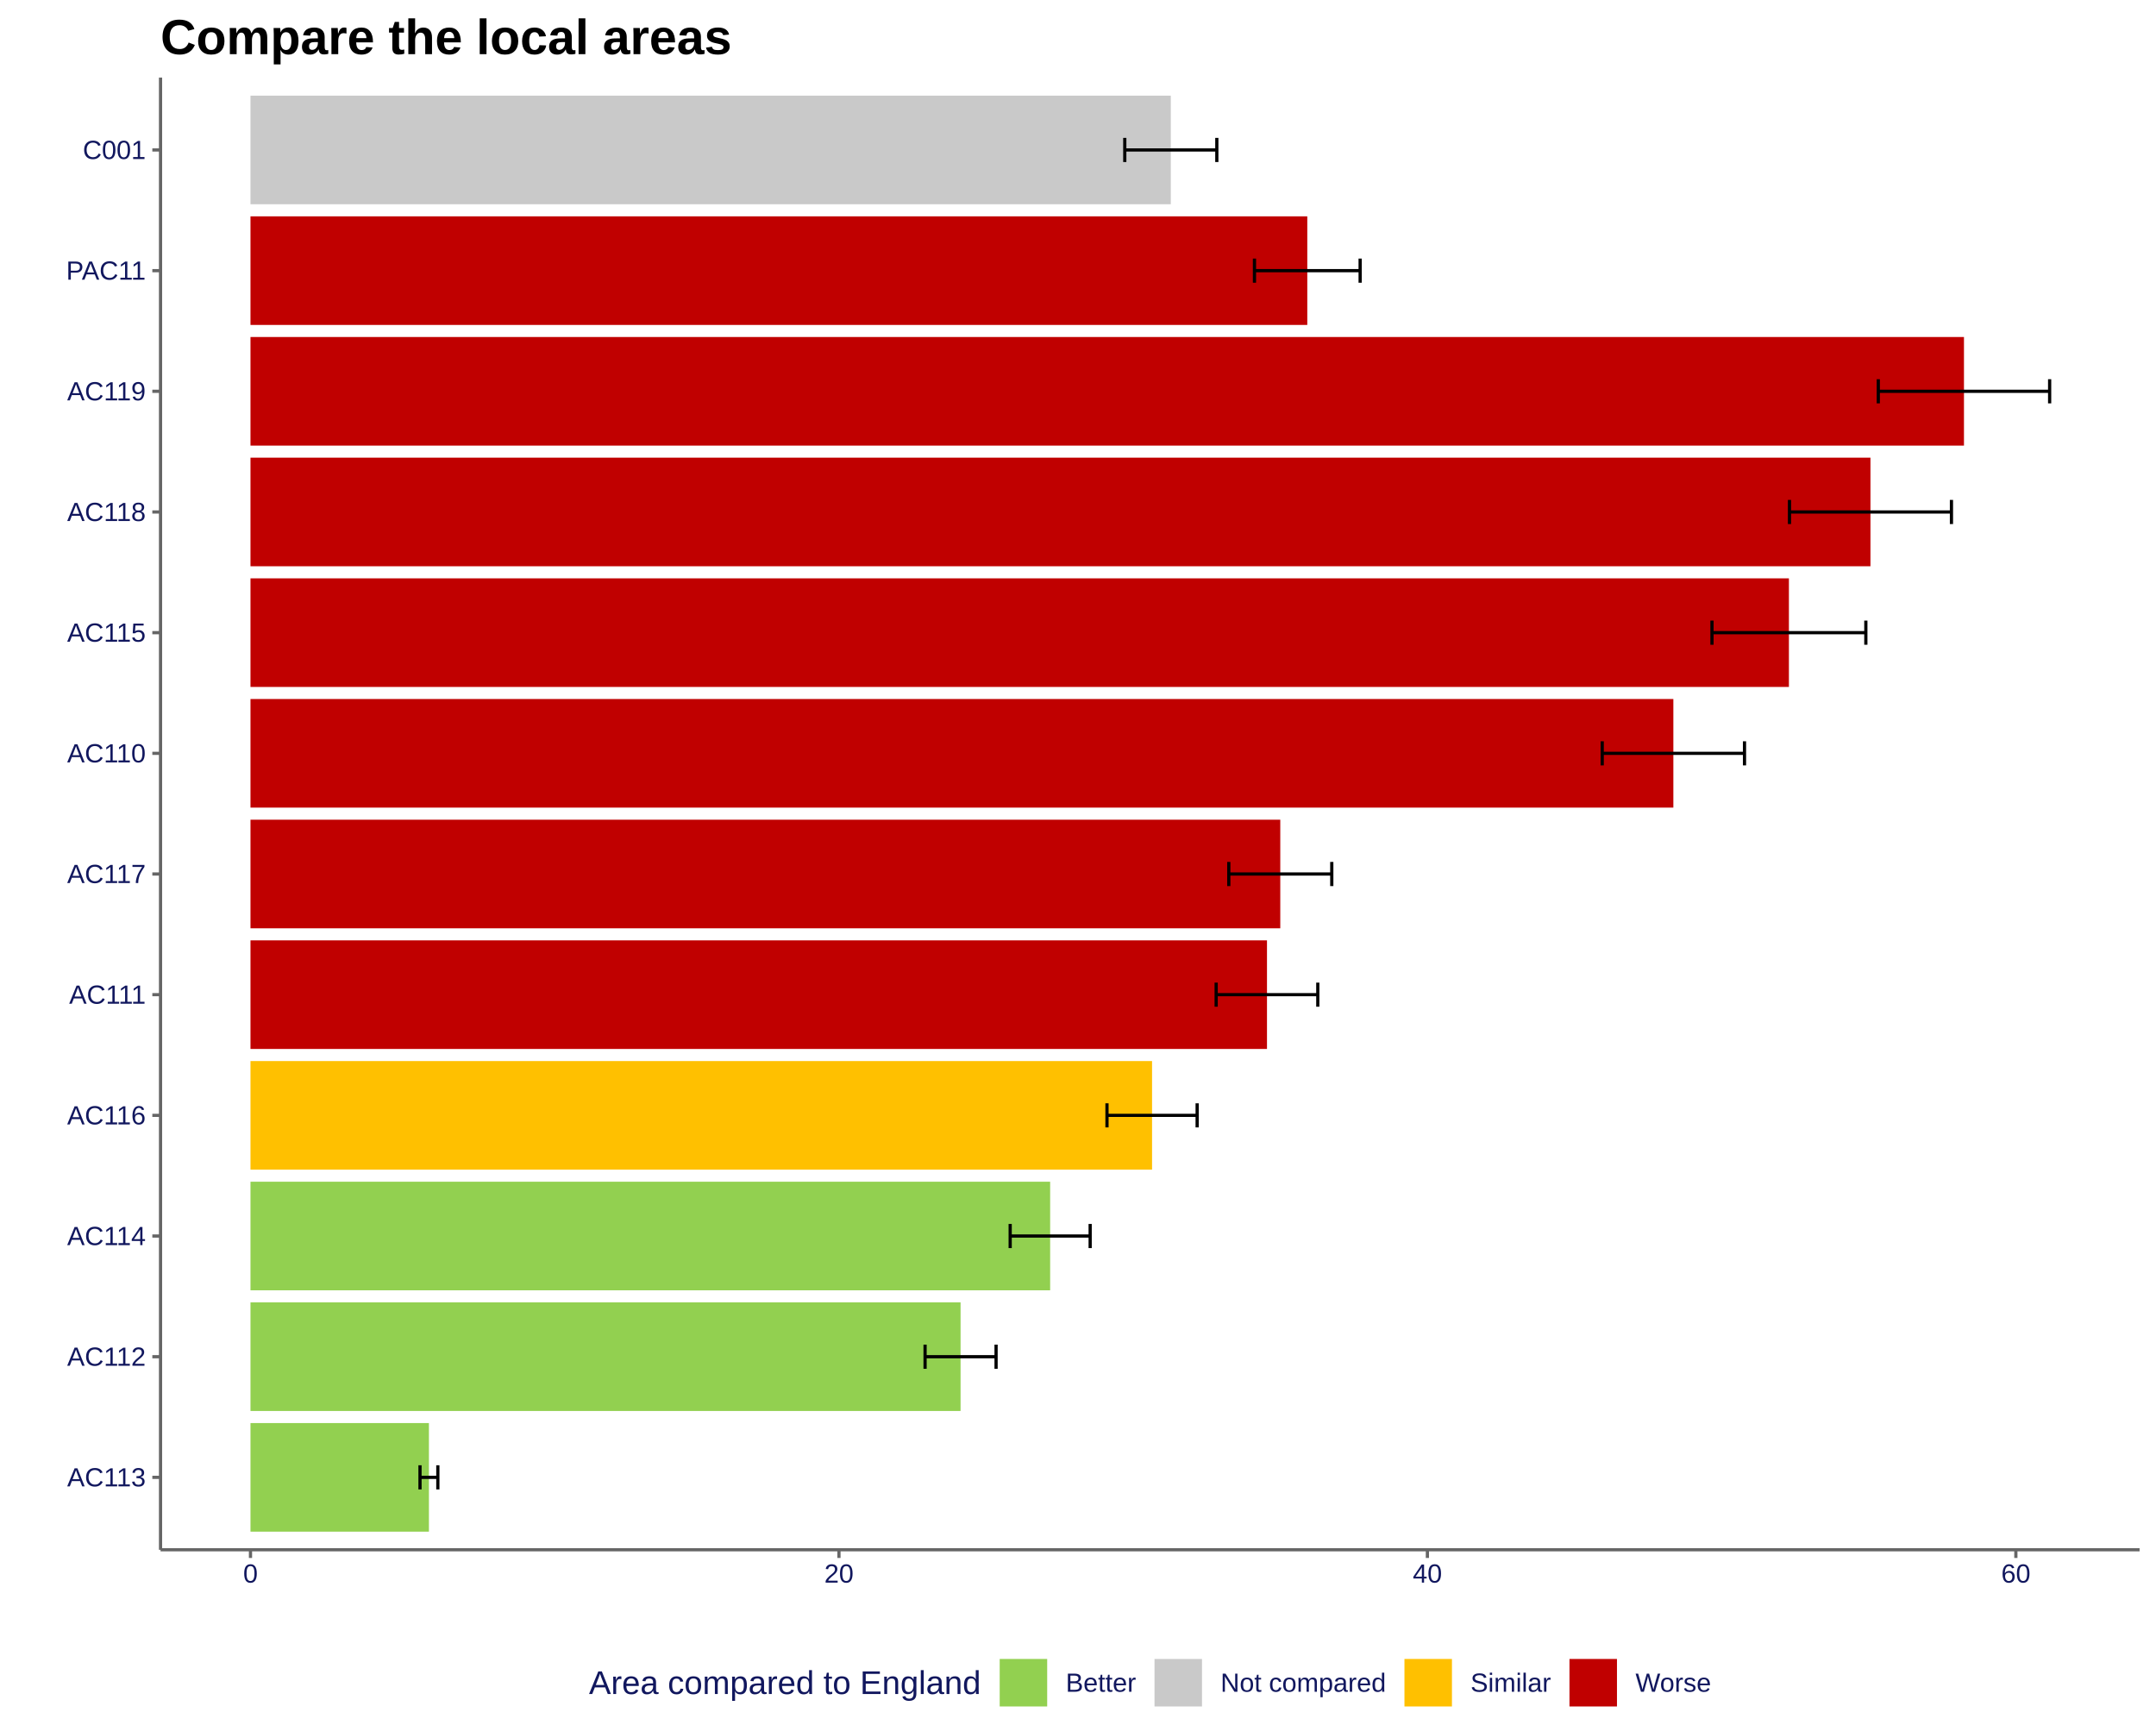
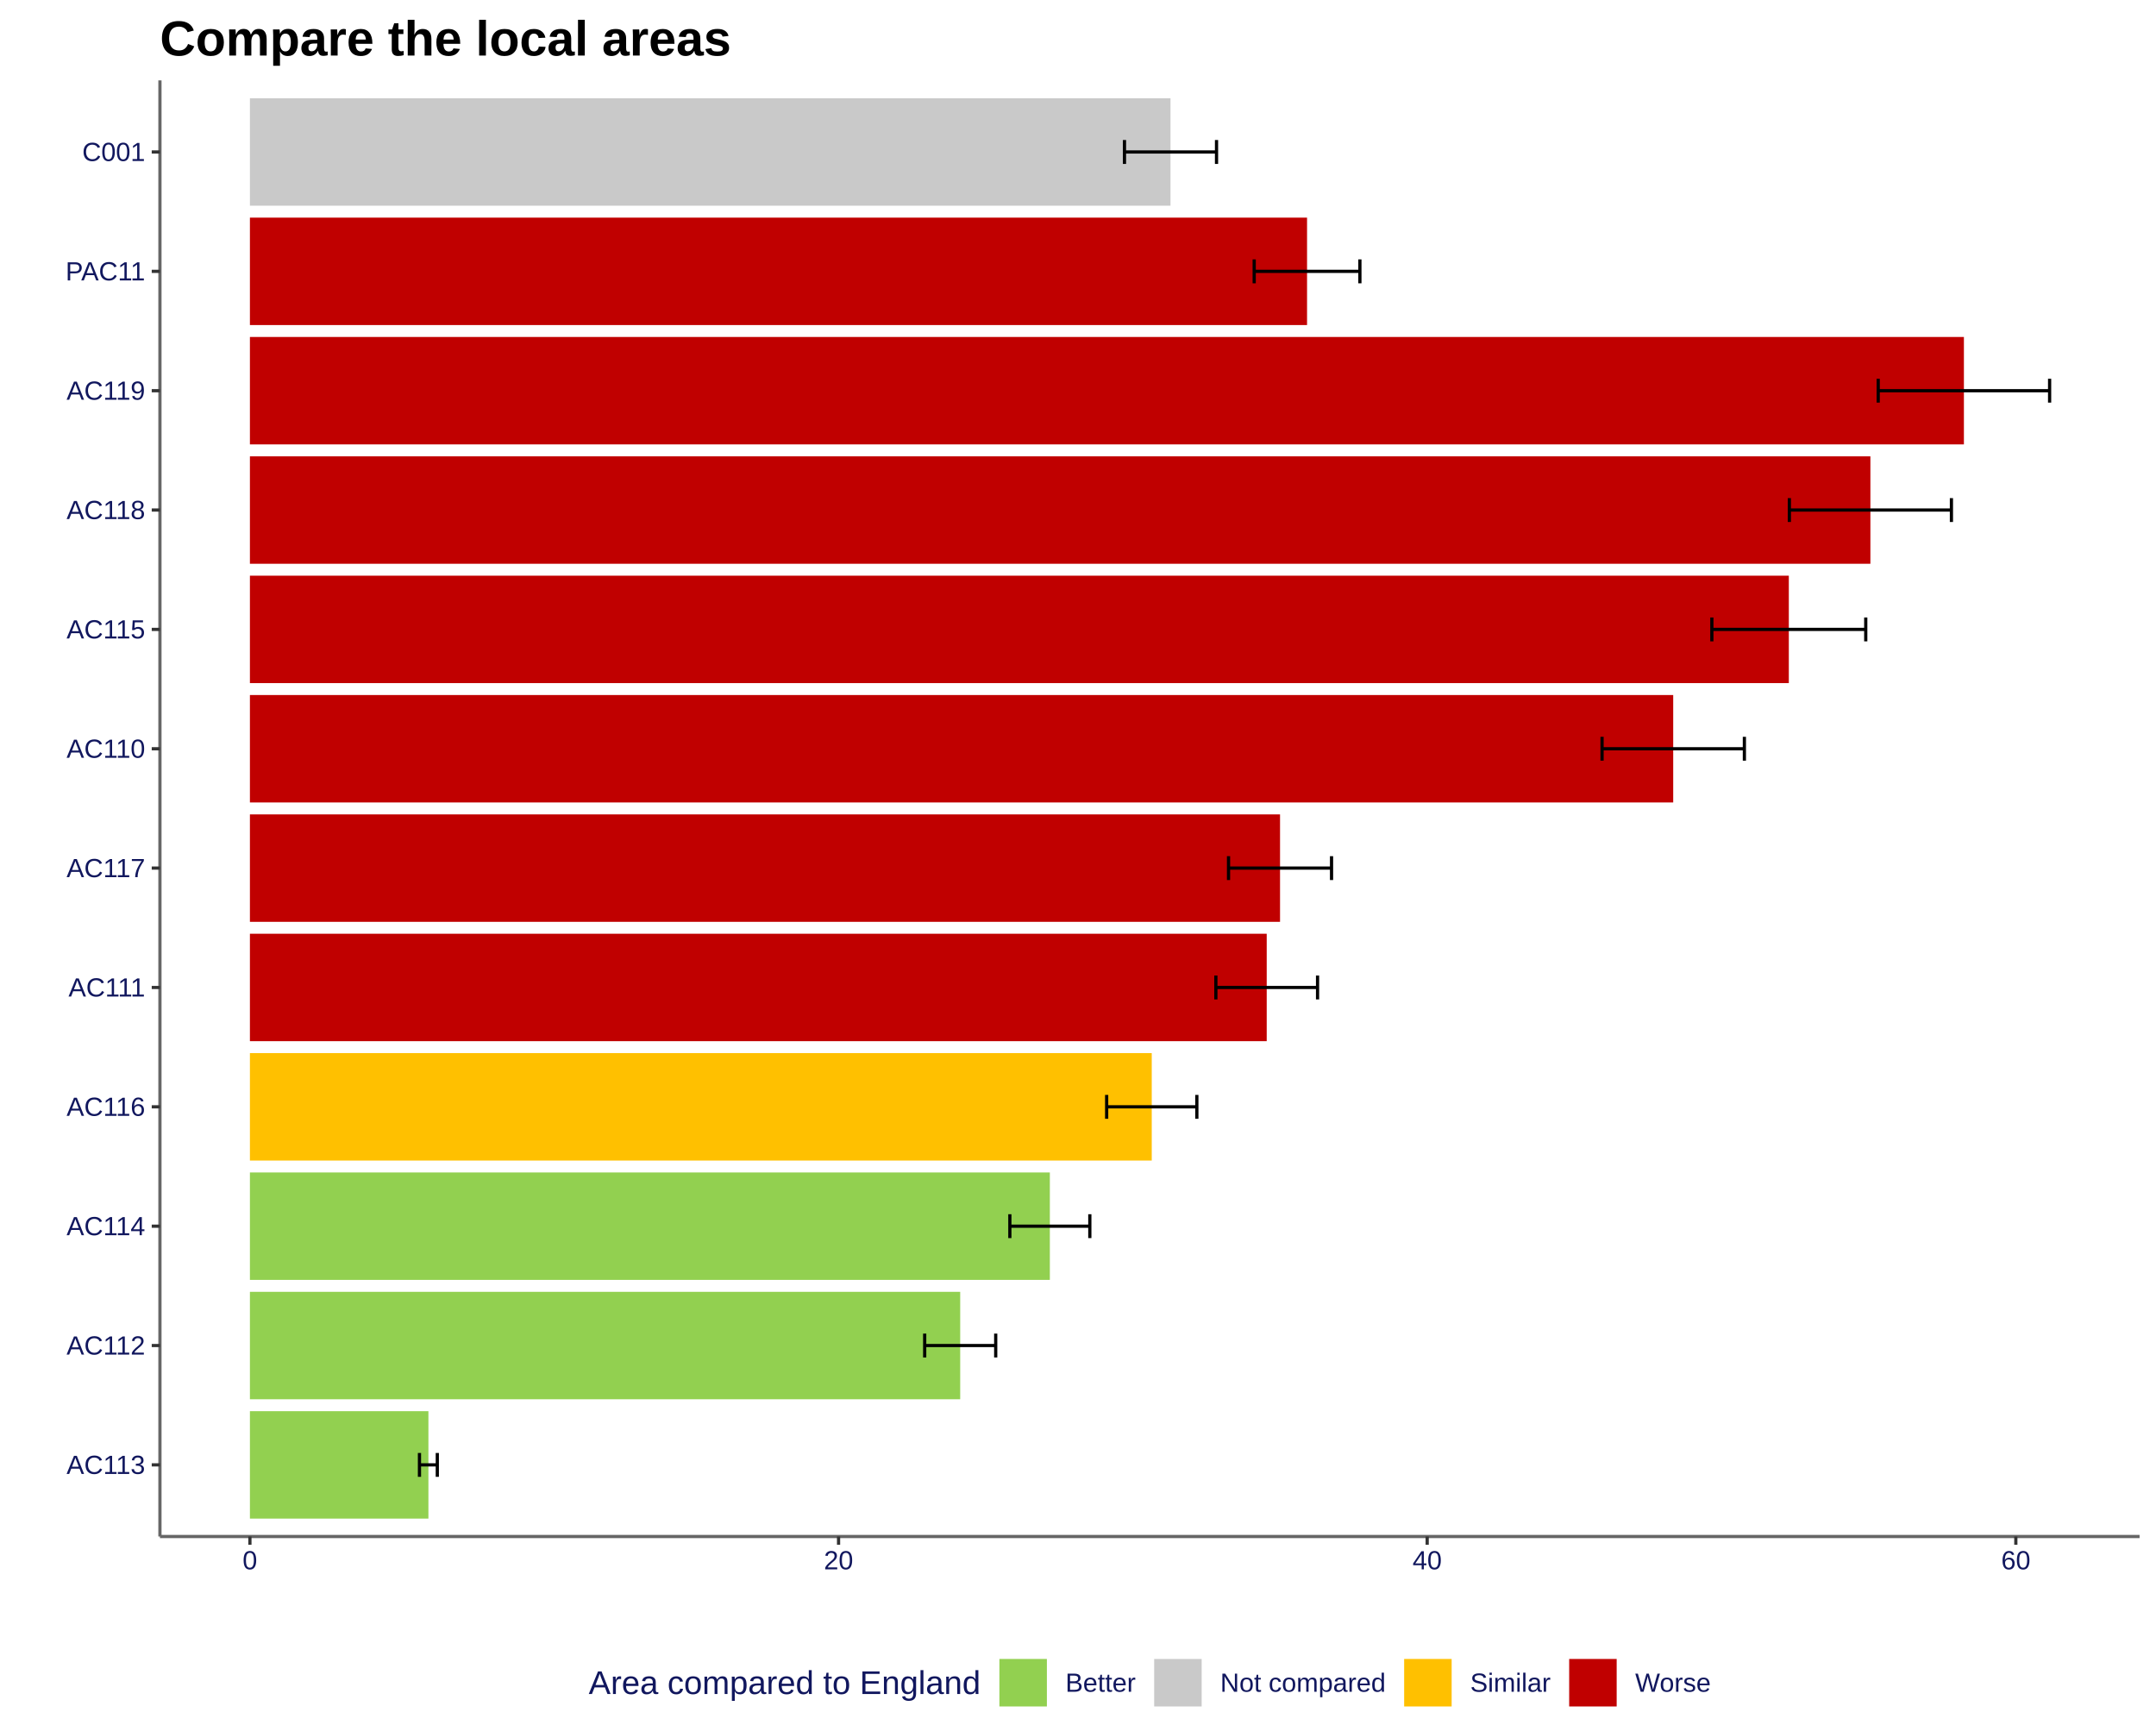
<svg xmlns="http://www.w3.org/2000/svg" viewBox="0 0 720.00 576.00">
  <defs>
    <style type="text/css">
    line, polyline, polygon, path, rect, circle {
      fill: none;
      stroke: #000000;
      stroke-linecap: round;
      stroke-linejoin: round;
      stroke-miterlimit: 10.00;
    }
  </style>
  </defs>
  <rect width="100%" height="100%" style="stroke: none; fill: #FFFFFF;" />
  <defs>
-     <clipPath id="cpNTMuNjF8NzE0LjUyfDUxNy40OXwyNS45MA==">
-       <rect x="53.61" y="25.90" width="660.91" height="491.59" />
+     <clipPath id="cpNTMuNDF8NzE0LjUyfDUxMy4wNnwyNi44NA==">
+       <rect x="53.41" y="26.84" width="661.11" height="486.22" />
    </clipPath>
  </defs>
-   <rect x="83.65" y="475.18" width="59.59" height="36.26" style="stroke-width: 1.07; stroke: none; stroke-linecap: butt; fill: #92D050;" clip-path="url(#cpNTMuNjF8NzE0LjUyfDUxNy40OXwyNS45MA==)" />
-   <rect x="83.65" y="434.88" width="237.13" height="36.26" style="stroke-width: 1.07; stroke: none; stroke-linecap: butt; fill: #92D050;" clip-path="url(#cpNTMuNjF8NzE0LjUyfDUxNy40OXwyNS45MA==)" />
-   <rect x="83.65" y="394.59" width="267.05" height="36.26" style="stroke-width: 1.07; stroke: none; stroke-linecap: butt; fill: #92D050;" clip-path="url(#cpNTMuNjF8NzE0LjUyfDUxNy40OXwyNS45MA==)" />
-   <rect x="83.65" y="354.30" width="301.08" height="36.26" style="stroke-width: 1.07; stroke: none; stroke-linecap: butt; fill: #FFC000;" clip-path="url(#cpNTMuNjF8NzE0LjUyfDUxNy40OXwyNS45MA==)" />
-   <rect x="83.65" y="314.00" width="339.46" height="36.26" style="stroke-width: 1.07; stroke: none; stroke-linecap: butt; fill: #C00000;" clip-path="url(#cpNTMuNjF8NzE0LjUyfDUxNy40OXwyNS45MA==)" />
-   <rect x="83.65" y="273.71" width="343.90" height="36.26" style="stroke-width: 1.07; stroke: none; stroke-linecap: butt; fill: #C00000;" clip-path="url(#cpNTMuNjF8NzE0LjUyfDUxNy40OXwyNS45MA==)" />
-   <rect x="83.65" y="233.41" width="475.17" height="36.26" style="stroke-width: 1.07; stroke: none; stroke-linecap: butt; fill: #C00000;" clip-path="url(#cpNTMuNjF8NzE0LjUyfDUxNy40OXwyNS45MA==)" />
-   <rect x="83.65" y="193.12" width="513.76" height="36.26" style="stroke-width: 1.07; stroke: none; stroke-linecap: butt; fill: #C00000;" clip-path="url(#cpNTMuNjF8NzE0LjUyfDUxNy40OXwyNS45MA==)" />
-   <rect x="83.65" y="152.82" width="540.99" height="36.26" style="stroke-width: 1.07; stroke: none; stroke-linecap: butt; fill: #C00000;" clip-path="url(#cpNTMuNjF8NzE0LjUyfDUxNy40OXwyNS45MA==)" />
-   <rect x="83.65" y="112.53" width="572.22" height="36.26" style="stroke-width: 1.07; stroke: none; stroke-linecap: butt; fill: #C00000;" clip-path="url(#cpNTMuNjF8NzE0LjUyfDUxNy40OXwyNS45MA==)" />
-   <rect x="83.65" y="72.24" width="352.92" height="36.26" style="stroke-width: 1.07; stroke: none; stroke-linecap: butt; fill: #C00000;" clip-path="url(#cpNTMuNjF8NzE0LjUyfDUxNy40OXwyNS45MA==)" />
-   <rect x="83.65" y="31.94" width="307.34" height="36.26" style="stroke-width: 1.07; stroke: none; stroke-linecap: butt; fill: #C9C9C9;" clip-path="url(#cpNTMuNjF8NzE0LjUyfDUxNy40OXwyNS45MA==)" />
-   <polyline points="582.58,255.57 582.58,247.52 " style="stroke-width: 1.07; stroke-linecap: butt;" clip-path="url(#cpNTMuNjF8NzE0LjUyfDUxNy40OXwyNS45MA==)" />
-   <polyline points="582.58,251.55 535.06,251.55 " style="stroke-width: 1.07; stroke-linecap: butt;" clip-path="url(#cpNTMuNjF8NzE0LjUyfDUxNy40OXwyNS45MA==)" />
-   <polyline points="535.06,255.57 535.06,247.52 " style="stroke-width: 1.07; stroke-linecap: butt;" clip-path="url(#cpNTMuNjF8NzE0LjUyfDUxNy40OXwyNS45MA==)" />
-   <polyline points="440.08,336.16 440.08,328.10 " style="stroke-width: 1.07; stroke-linecap: butt;" clip-path="url(#cpNTMuNjF8NzE0LjUyfDUxNy40OXwyNS45MA==)" />
-   <polyline points="440.08,332.13 406.14,332.13 " style="stroke-width: 1.07; stroke-linecap: butt;" clip-path="url(#cpNTMuNjF8NzE0LjUyfDUxNy40OXwyNS45MA==)" />
-   <polyline points="406.14,336.16 406.14,328.10 " style="stroke-width: 1.07; stroke-linecap: butt;" clip-path="url(#cpNTMuNjF8NzE0LjUyfDUxNy40OXwyNS45MA==)" />
-   <polyline points="332.64,457.05 332.64,448.99 " style="stroke-width: 1.07; stroke-linecap: butt;" clip-path="url(#cpNTMuNjF8NzE0LjUyfDUxNy40OXwyNS45MA==)" />
-   <polyline points="332.64,453.02 308.93,453.02 " style="stroke-width: 1.07; stroke-linecap: butt;" clip-path="url(#cpNTMuNjF8NzE0LjUyfDUxNy40OXwyNS45MA==)" />
-   <polyline points="308.93,457.05 308.93,448.99 " style="stroke-width: 1.07; stroke-linecap: butt;" clip-path="url(#cpNTMuNjF8NzE0LjUyfDUxNy40OXwyNS45MA==)" />
-   <polyline points="146.22,497.34 146.22,489.28 " style="stroke-width: 1.07; stroke-linecap: butt;" clip-path="url(#cpNTMuNjF8NzE0LjUyfDUxNy40OXwyNS45MA==)" />
-   <polyline points="146.22,493.31 140.26,493.31 " style="stroke-width: 1.07; stroke-linecap: butt;" clip-path="url(#cpNTMuNjF8NzE0LjUyfDUxNy40OXwyNS45MA==)" />
-   <polyline points="140.26,497.34 140.26,489.28 " style="stroke-width: 1.07; stroke-linecap: butt;" clip-path="url(#cpNTMuNjF8NzE0LjUyfDUxNy40OXwyNS45MA==)" />
-   <polyline points="364.06,416.75 364.06,408.69 " style="stroke-width: 1.07; stroke-linecap: butt;" clip-path="url(#cpNTMuNjF8NzE0LjUyfDUxNy40OXwyNS45MA==)" />
-   <polyline points="364.06,412.72 337.35,412.72 " style="stroke-width: 1.07; stroke-linecap: butt;" clip-path="url(#cpNTMuNjF8NzE0LjUyfDUxNy40OXwyNS45MA==)" />
-   <polyline points="337.35,416.75 337.35,408.69 " style="stroke-width: 1.07; stroke-linecap: butt;" clip-path="url(#cpNTMuNjF8NzE0LjUyfDUxNy40OXwyNS45MA==)" />
-   <polyline points="623.10,215.28 623.10,207.22 " style="stroke-width: 1.07; stroke-linecap: butt;" clip-path="url(#cpNTMuNjF8NzE0LjUyfDUxNy40OXwyNS45MA==)" />
-   <polyline points="623.10,211.25 571.72,211.25 " style="stroke-width: 1.07; stroke-linecap: butt;" clip-path="url(#cpNTMuNjF8NzE0LjUyfDUxNy40OXwyNS45MA==)" />
-   <polyline points="571.72,215.28 571.72,207.22 " style="stroke-width: 1.07; stroke-linecap: butt;" clip-path="url(#cpNTMuNjF8NzE0LjUyfDUxNy40OXwyNS45MA==)" />
-   <polyline points="399.79,376.46 399.79,368.40 " style="stroke-width: 1.07; stroke-linecap: butt;" clip-path="url(#cpNTMuNjF8NzE0LjUyfDUxNy40OXwyNS45MA==)" />
-   <polyline points="399.79,372.43 369.68,372.43 " style="stroke-width: 1.07; stroke-linecap: butt;" clip-path="url(#cpNTMuNjF8NzE0LjUyfDUxNy40OXwyNS45MA==)" />
-   <polyline points="369.68,376.46 369.68,368.40 " style="stroke-width: 1.07; stroke-linecap: butt;" clip-path="url(#cpNTMuNjF8NzE0LjUyfDUxNy40OXwyNS45MA==)" />
-   <polyline points="444.75,295.87 444.75,287.81 " style="stroke-width: 1.07; stroke-linecap: butt;" clip-path="url(#cpNTMuNjF8NzE0LjUyfDUxNy40OXwyNS45MA==)" />
-   <polyline points="444.75,291.84 410.36,291.84 " style="stroke-width: 1.07; stroke-linecap: butt;" clip-path="url(#cpNTMuNjF8NzE0LjUyfDUxNy40OXwyNS45MA==)" />
-   <polyline points="410.36,295.87 410.36,287.81 " style="stroke-width: 1.07; stroke-linecap: butt;" clip-path="url(#cpNTMuNjF8NzE0LjUyfDUxNy40OXwyNS45MA==)" />
-   <polyline points="651.69,174.99 651.69,166.93 " style="stroke-width: 1.07; stroke-linecap: butt;" clip-path="url(#cpNTMuNjF8NzE0LjUyfDUxNy40OXwyNS45MA==)" />
-   <polyline points="651.69,170.96 597.60,170.96 " style="stroke-width: 1.07; stroke-linecap: butt;" clip-path="url(#cpNTMuNjF8NzE0LjUyfDUxNy40OXwyNS45MA==)" />
-   <polyline points="597.60,174.99 597.60,166.93 " style="stroke-width: 1.07; stroke-linecap: butt;" clip-path="url(#cpNTMuNjF8NzE0LjUyfDUxNy40OXwyNS45MA==)" />
-   <polyline points="684.48,134.69 684.48,126.63 " style="stroke-width: 1.07; stroke-linecap: butt;" clip-path="url(#cpNTMuNjF8NzE0LjUyfDUxNy40OXwyNS45MA==)" />
-   <polyline points="684.48,130.66 627.26,130.66 " style="stroke-width: 1.07; stroke-linecap: butt;" clip-path="url(#cpNTMuNjF8NzE0LjUyfDUxNy40OXwyNS45MA==)" />
-   <polyline points="627.26,134.69 627.26,126.63 " style="stroke-width: 1.07; stroke-linecap: butt;" clip-path="url(#cpNTMuNjF8NzE0LjUyfDUxNy40OXwyNS45MA==)" />
-   <polyline points="454.22,94.40 454.22,86.34 " style="stroke-width: 1.07; stroke-linecap: butt;" clip-path="url(#cpNTMuNjF8NzE0LjUyfDUxNy40OXwyNS45MA==)" />
-   <polyline points="454.22,90.37 418.93,90.37 " style="stroke-width: 1.07; stroke-linecap: butt;" clip-path="url(#cpNTMuNjF8NzE0LjUyfDUxNy40OXwyNS45MA==)" />
-   <polyline points="418.93,94.40 418.93,86.34 " style="stroke-width: 1.07; stroke-linecap: butt;" clip-path="url(#cpNTMuNjF8NzE0LjUyfDUxNy40OXwyNS45MA==)" />
-   <polyline points="406.36,54.10 406.36,46.05 " style="stroke-width: 1.07; stroke-linecap: butt;" clip-path="url(#cpNTMuNjF8NzE0LjUyfDUxNy40OXwyNS45MA==)" />
-   <polyline points="406.36,50.07 375.62,50.07 " style="stroke-width: 1.07; stroke-linecap: butt;" clip-path="url(#cpNTMuNjF8NzE0LjUyfDUxNy40OXwyNS45MA==)" />
-   <polyline points="375.62,54.10 375.62,46.05 " style="stroke-width: 1.07; stroke-linecap: butt;" clip-path="url(#cpNTMuNjF8NzE0LjUyfDUxNy40OXwyNS45MA==)" />
+   <rect x="83.46" y="471.21" width="59.61" height="35.87" style="stroke-width: 1.07; stroke: none; stroke-linecap: square; stroke-linejoin: miter; fill: #92D050;" clip-path="url(#cpNTMuNDF8NzE0LjUyfDUxMy4wNnwyNi44NA==)" />
+   <rect x="83.46" y="431.36" width="237.20" height="35.87" style="stroke-width: 1.07; stroke: none; stroke-linecap: square; stroke-linejoin: miter; fill: #92D050;" clip-path="url(#cpNTMuNDF8NzE0LjUyfDUxMy4wNnwyNi44NA==)" />
+   <rect x="83.46" y="391.50" width="267.14" height="35.87" style="stroke-width: 1.07; stroke: none; stroke-linecap: square; stroke-linejoin: miter; fill: #92D050;" clip-path="url(#cpNTMuNDF8NzE0LjUyfDUxMy4wNnwyNi44NA==)" />
+   <rect x="83.46" y="351.65" width="301.17" height="35.87" style="stroke-width: 1.07; stroke: none; stroke-linecap: square; stroke-linejoin: miter; fill: #FFC000;" clip-path="url(#cpNTMuNDF8NzE0LjUyfDUxMy4wNnwyNi44NA==)" />
+   <rect x="83.46" y="311.79" width="339.56" height="35.87" style="stroke-width: 1.07; stroke: none; stroke-linecap: square; stroke-linejoin: miter; fill: #C00000;" clip-path="url(#cpNTMuNDF8NzE0LjUyfDUxMy4wNnwyNi44NA==)" />
+   <rect x="83.46" y="271.94" width="344.01" height="35.87" style="stroke-width: 1.07; stroke: none; stroke-linecap: square; stroke-linejoin: miter; fill: #C00000;" clip-path="url(#cpNTMuNDF8NzE0LjUyfDUxMy4wNnwyNi44NA==)" />
+   <rect x="83.46" y="232.08" width="475.31" height="35.87" style="stroke-width: 1.07; stroke: none; stroke-linecap: square; stroke-linejoin: miter; fill: #C00000;" clip-path="url(#cpNTMuNDF8NzE0LjUyfDUxMy4wNnwyNi44NA==)" />
+   <rect x="83.46" y="192.23" width="513.92" height="35.87" style="stroke-width: 1.07; stroke: none; stroke-linecap: square; stroke-linejoin: miter; fill: #C00000;" clip-path="url(#cpNTMuNDF8NzE0LjUyfDUxMy4wNnwyNi44NA==)" />
+   <rect x="83.46" y="152.38" width="541.16" height="35.87" style="stroke-width: 1.07; stroke: none; stroke-linecap: square; stroke-linejoin: miter; fill: #C00000;" clip-path="url(#cpNTMuNDF8NzE0LjUyfDUxMy4wNnwyNi44NA==)" />
+   <rect x="83.46" y="112.52" width="572.39" height="35.87" style="stroke-width: 1.07; stroke: none; stroke-linecap: square; stroke-linejoin: miter; fill: #C00000;" clip-path="url(#cpNTMuNDF8NzE0LjUyfDUxMy4wNnwyNi44NA==)" />
+   <rect x="83.46" y="72.67" width="353.03" height="35.87" style="stroke-width: 1.07; stroke: none; stroke-linecap: square; stroke-linejoin: miter; fill: #C00000;" clip-path="url(#cpNTMuNDF8NzE0LjUyfDUxMy4wNnwyNi44NA==)" />
+   <rect x="83.46" y="32.81" width="307.43" height="35.87" style="stroke-width: 1.07; stroke: none; stroke-linecap: square; stroke-linejoin: miter; fill: #C9C9C9;" clip-path="url(#cpNTMuNDF8NzE0LjUyfDUxMy4wNnwyNi44NA==)" />
+   <polyline points="582.54,254.00 582.54,246.03 " style="stroke-width: 1.07; stroke-linecap: butt;" clip-path="url(#cpNTMuNDF8NzE0LjUyfDUxMy4wNnwyNi44NA==)" />
+   <polyline points="582.54,250.02 535.01,250.02 " style="stroke-width: 1.07; stroke-linecap: butt;" clip-path="url(#cpNTMuNDF8NzE0LjUyfDUxMy4wNnwyNi44NA==)" />
+   <polyline points="535.01,254.00 535.01,246.03 " style="stroke-width: 1.07; stroke-linecap: butt;" clip-path="url(#cpNTMuNDF8NzE0LjUyfDUxMy4wNnwyNi44NA==)" />
+   <polyline points="440.00,333.71 440.00,325.74 " style="stroke-width: 1.07; stroke-linecap: butt;" clip-path="url(#cpNTMuNDF8NzE0LjUyfDUxMy4wNnwyNi44NA==)" />
+   <polyline points="440.00,329.73 406.04,329.73 " style="stroke-width: 1.07; stroke-linecap: butt;" clip-path="url(#cpNTMuNDF8NzE0LjUyfDUxMy4wNnwyNi44NA==)" />
+   <polyline points="406.04,333.71 406.04,325.74 " style="stroke-width: 1.07; stroke-linecap: butt;" clip-path="url(#cpNTMuNDF8NzE0LjUyfDUxMy4wNnwyNi44NA==)" />
+   <polyline points="332.52,453.27 332.52,445.30 " style="stroke-width: 1.07; stroke-linecap: butt;" clip-path="url(#cpNTMuNDF8NzE0LjUyfDUxMy4wNnwyNi44NA==)" />
+   <polyline points="332.52,449.29 308.80,449.29 " style="stroke-width: 1.07; stroke-linecap: butt;" clip-path="url(#cpNTMuNDF8NzE0LjUyfDUxMy4wNnwyNi44NA==)" />
+   <polyline points="308.80,453.27 308.80,445.30 " style="stroke-width: 1.07; stroke-linecap: butt;" clip-path="url(#cpNTMuNDF8NzE0LjUyfDUxMy4wNnwyNi44NA==)" />
+   <polyline points="146.04,493.13 146.04,485.16 " style="stroke-width: 1.07; stroke-linecap: butt;" clip-path="url(#cpNTMuNDF8NzE0LjUyfDUxMy4wNnwyNi44NA==)" />
+   <polyline points="146.04,489.14 140.08,489.14 " style="stroke-width: 1.07; stroke-linecap: butt;" clip-path="url(#cpNTMuNDF8NzE0LjUyfDUxMy4wNnwyNi44NA==)" />
+   <polyline points="140.08,493.13 140.08,485.16 " style="stroke-width: 1.07; stroke-linecap: butt;" clip-path="url(#cpNTMuNDF8NzE0LjUyfDUxMy4wNnwyNi44NA==)" />
+   <polyline points="363.95,413.42 363.95,405.45 " style="stroke-width: 1.07; stroke-linecap: butt;" clip-path="url(#cpNTMuNDF8NzE0LjUyfDUxMy4wNnwyNi44NA==)" />
+   <polyline points="363.95,409.44 337.24,409.44 " style="stroke-width: 1.07; stroke-linecap: butt;" clip-path="url(#cpNTMuNDF8NzE0LjUyfDUxMy4wNnwyNi44NA==)" />
+   <polyline points="337.24,413.42 337.24,405.45 " style="stroke-width: 1.07; stroke-linecap: butt;" clip-path="url(#cpNTMuNDF8NzE0LjUyfDUxMy4wNnwyNi44NA==)" />
+   <polyline points="623.07,214.15 623.07,206.18 " style="stroke-width: 1.07; stroke-linecap: butt;" clip-path="url(#cpNTMuNDF8NzE0LjUyfDUxMy4wNnwyNi44NA==)" />
+   <polyline points="623.07,210.16 571.68,210.16 " style="stroke-width: 1.07; stroke-linecap: butt;" clip-path="url(#cpNTMuNDF8NzE0LjUyfDUxMy4wNnwyNi44NA==)" />
+   <polyline points="571.68,214.15 571.68,206.18 " style="stroke-width: 1.07; stroke-linecap: butt;" clip-path="url(#cpNTMuNDF8NzE0LjUyfDUxMy4wNnwyNi44NA==)" />
+   <polyline points="399.69,373.57 399.69,365.60 " style="stroke-width: 1.07; stroke-linecap: butt;" clip-path="url(#cpNTMuNDF8NzE0LjUyfDUxMy4wNnwyNi44NA==)" />
+   <polyline points="399.69,369.58 369.57,369.58 " style="stroke-width: 1.07; stroke-linecap: butt;" clip-path="url(#cpNTMuNDF8NzE0LjUyfDUxMy4wNnwyNi44NA==)" />
+   <polyline points="369.57,373.57 369.57,365.60 " style="stroke-width: 1.07; stroke-linecap: butt;" clip-path="url(#cpNTMuNDF8NzE0LjUyfDUxMy4wNnwyNi44NA==)" />
+   <polyline points="444.67,293.86 444.67,285.89 " style="stroke-width: 1.07; stroke-linecap: butt;" clip-path="url(#cpNTMuNDF8NzE0LjUyfDUxMy4wNnwyNi44NA==)" />
+   <polyline points="444.67,289.87 410.27,289.87 " style="stroke-width: 1.07; stroke-linecap: butt;" clip-path="url(#cpNTMuNDF8NzE0LjUyfDUxMy4wNnwyNi44NA==)" />
+   <polyline points="410.27,293.86 410.27,285.89 " style="stroke-width: 1.07; stroke-linecap: butt;" clip-path="url(#cpNTMuNDF8NzE0LjUyfDUxMy4wNnwyNi44NA==)" />
+   <polyline points="651.68,174.30 651.68,166.33 " style="stroke-width: 1.07; stroke-linecap: butt;" clip-path="url(#cpNTMuNDF8NzE0LjUyfDUxMy4wNnwyNi44NA==)" />
+   <polyline points="651.68,170.31 597.56,170.31 " style="stroke-width: 1.07; stroke-linecap: butt;" clip-path="url(#cpNTMuNDF8NzE0LjUyfDUxMy4wNnwyNi44NA==)" />
+   <polyline points="597.56,174.30 597.56,166.33 " style="stroke-width: 1.07; stroke-linecap: butt;" clip-path="url(#cpNTMuNDF8NzE0LjUyfDUxMy4wNnwyNi44NA==)" />
+   <polyline points="684.47,134.44 684.47,126.47 " style="stroke-width: 1.07; stroke-linecap: butt;" clip-path="url(#cpNTMuNDF8NzE0LjUyfDUxMy4wNnwyNi44NA==)" />
+   <polyline points="684.47,130.46 627.23,130.46 " style="stroke-width: 1.07; stroke-linecap: butt;" clip-path="url(#cpNTMuNDF8NzE0LjUyfDUxMy4wNnwyNi44NA==)" />
+   <polyline points="627.23,134.44 627.23,126.47 " style="stroke-width: 1.07; stroke-linecap: butt;" clip-path="url(#cpNTMuNDF8NzE0LjUyfDUxMy4wNnwyNi44NA==)" />
+   <polyline points="454.14,94.59 454.14,86.62 " style="stroke-width: 1.07; stroke-linecap: butt;" clip-path="url(#cpNTMuNDF8NzE0LjUyfDUxMy4wNnwyNi44NA==)" />
+   <polyline points="454.14,90.60 418.84,90.60 " style="stroke-width: 1.07; stroke-linecap: butt;" clip-path="url(#cpNTMuNDF8NzE0LjUyfDUxMy4wNnwyNi44NA==)" />
+   <polyline points="418.84,94.59 418.84,86.62 " style="stroke-width: 1.07; stroke-linecap: butt;" clip-path="url(#cpNTMuNDF8NzE0LjUyfDUxMy4wNnwyNi44NA==)" />
+   <polyline points="406.26,54.73 406.26,46.76 " style="stroke-width: 1.07; stroke-linecap: butt;" clip-path="url(#cpNTMuNDF8NzE0LjUyfDUxMy4wNnwyNi44NA==)" />
+   <polyline points="406.26,50.75 375.52,50.75 " style="stroke-width: 1.07; stroke-linecap: butt;" clip-path="url(#cpNTMuNDF8NzE0LjUyfDUxMy4wNnwyNi44NA==)" />
+   <polyline points="375.52,54.73 375.52,46.76 " style="stroke-width: 1.07; stroke-linecap: butt;" clip-path="url(#cpNTMuNDF8NzE0LjUyfDUxMy4wNnwyNi44NA==)" />
  <defs>
    <clipPath id="cpMC4wMHw3MjAuMDB8NTc2LjAwfDAuMDA=">
      <rect x="0.00" y="0.00" width="720.00" height="576.00" />
    </clipPath>
  </defs>
-   <polyline points="53.61,517.49 53.61,25.90 " style="stroke-width: 1.07; stroke: #666666; stroke-linecap: butt;" clip-path="url(#cpMC4wMHw3MjAuMDB8NTc2LjAwfDAuMDA=)" />
+   <polyline points="53.41,513.06 53.41,26.84 " style="stroke-width: 1.07; stroke: #666666; stroke-linecap: butt;" clip-path="url(#cpMC4wMHw3MjAuMDB8NTc2LjAwfDAuMDA=)" />
  <g clip-path="url(#cpMC4wMHw3MjAuMDB8NTc2LjAwfDAuMDA=)">
-     <text x="22.43" y="496.33" style="font-size: 8.80px; fill: #11175E; font-family: Liberation Sans;" textLength="26.25px" lengthAdjust="spacingAndGlyphs">AC113</text>
+     <text x="22.23" y="492.17" style="font-size: 8.80px; fill: #11175E; font-family: Liberation Sans;" textLength="26.25px" lengthAdjust="spacingAndGlyphs">AC113</text>
  </g>
  <g clip-path="url(#cpMC4wMHw3MjAuMDB8NTc2LjAwfDAuMDA=)">
-     <text x="22.43" y="456.04" style="font-size: 8.80px; fill: #11175E; font-family: Liberation Sans;" textLength="26.25px" lengthAdjust="spacingAndGlyphs">AC112</text>
+     <text x="22.23" y="452.31" style="font-size: 8.80px; fill: #11175E; font-family: Liberation Sans;" textLength="26.25px" lengthAdjust="spacingAndGlyphs">AC112</text>
  </g>
  <g clip-path="url(#cpMC4wMHw3MjAuMDB8NTc2LjAwfDAuMDA=)">
-     <text x="22.43" y="415.75" style="font-size: 8.80px; fill: #11175E; font-family: Liberation Sans;" textLength="26.25px" lengthAdjust="spacingAndGlyphs">AC114</text>
+     <text x="22.23" y="412.46" style="font-size: 8.80px; fill: #11175E; font-family: Liberation Sans;" textLength="26.25px" lengthAdjust="spacingAndGlyphs">AC114</text>
  </g>
  <g clip-path="url(#cpMC4wMHw3MjAuMDB8NTc2LjAwfDAuMDA=)">
-     <text x="22.43" y="375.45" style="font-size: 8.80px; fill: #11175E; font-family: Liberation Sans;" textLength="26.25px" lengthAdjust="spacingAndGlyphs">AC116</text>
+     <text x="22.23" y="372.60" style="font-size: 8.80px; fill: #11175E; font-family: Liberation Sans;" textLength="26.25px" lengthAdjust="spacingAndGlyphs">AC116</text>
  </g>
  <g clip-path="url(#cpMC4wMHw3MjAuMDB8NTc2LjAwfDAuMDA=)">
-     <text x="23.09" y="335.16" style="font-size: 8.80px; fill: #11175E; font-family: Liberation Sans;" textLength="25.59px" lengthAdjust="spacingAndGlyphs">AC111</text>
+     <text x="22.88" y="332.75" style="font-size: 8.80px; fill: #11175E; font-family: Liberation Sans;" textLength="25.59px" lengthAdjust="spacingAndGlyphs">AC111</text>
  </g>
  <g clip-path="url(#cpMC4wMHw3MjAuMDB8NTc2LjAwfDAuMDA=)">
-     <text x="22.43" y="294.86" style="font-size: 8.80px; fill: #11175E; font-family: Liberation Sans;" textLength="26.25px" lengthAdjust="spacingAndGlyphs">AC117</text>
+     <text x="22.23" y="292.90" style="font-size: 8.80px; fill: #11175E; font-family: Liberation Sans;" textLength="26.25px" lengthAdjust="spacingAndGlyphs">AC117</text>
  </g>
  <g clip-path="url(#cpMC4wMHw3MjAuMDB8NTc2LjAwfDAuMDA=)">
-     <text x="22.43" y="254.57" style="font-size: 8.80px; fill: #11175E; font-family: Liberation Sans;" textLength="26.25px" lengthAdjust="spacingAndGlyphs">AC110</text>
+     <text x="22.23" y="253.04" style="font-size: 8.80px; fill: #11175E; font-family: Liberation Sans;" textLength="26.25px" lengthAdjust="spacingAndGlyphs">AC110</text>
  </g>
  <g clip-path="url(#cpMC4wMHw3MjAuMDB8NTc2LjAwfDAuMDA=)">
-     <text x="22.43" y="214.27" style="font-size: 8.80px; fill: #11175E; font-family: Liberation Sans;" textLength="26.25px" lengthAdjust="spacingAndGlyphs">AC115</text>
+     <text x="22.23" y="213.19" style="font-size: 8.80px; fill: #11175E; font-family: Liberation Sans;" textLength="26.25px" lengthAdjust="spacingAndGlyphs">AC115</text>
  </g>
  <g clip-path="url(#cpMC4wMHw3MjAuMDB8NTc2LjAwfDAuMDA=)">
-     <text x="22.43" y="173.98" style="font-size: 8.80px; fill: #11175E; font-family: Liberation Sans;" textLength="26.25px" lengthAdjust="spacingAndGlyphs">AC118</text>
+     <text x="22.23" y="173.33" style="font-size: 8.80px; fill: #11175E; font-family: Liberation Sans;" textLength="26.25px" lengthAdjust="spacingAndGlyphs">AC118</text>
  </g>
  <g clip-path="url(#cpMC4wMHw3MjAuMDB8NTc2LjAwfDAuMDA=)">
-     <text x="22.43" y="133.69" style="font-size: 8.80px; fill: #11175E; font-family: Liberation Sans;" textLength="26.25px" lengthAdjust="spacingAndGlyphs">AC119</text>
+     <text x="22.23" y="133.48" style="font-size: 8.80px; fill: #11175E; font-family: Liberation Sans;" textLength="26.25px" lengthAdjust="spacingAndGlyphs">AC119</text>
  </g>
  <g clip-path="url(#cpMC4wMHw3MjAuMDB8NTc2LjAwfDAuMDA=)">
-     <text x="22.10" y="93.39" style="font-size: 8.80px; fill: #11175E; font-family: Liberation Sans;" textLength="26.58px" lengthAdjust="spacingAndGlyphs">PAC11</text>
+     <text x="21.90" y="93.63" style="font-size: 8.80px; fill: #11175E; font-family: Liberation Sans;" textLength="26.58px" lengthAdjust="spacingAndGlyphs">PAC11</text>
  </g>
  <g clip-path="url(#cpMC4wMHw3MjAuMDB8NTc2LjAwfDAuMDA=)">
-     <text x="27.65" y="53.10" style="font-size: 8.80px; fill: #11175E; font-family: Liberation Sans;" textLength="21.03px" lengthAdjust="spacingAndGlyphs">C001</text>
+     <text x="27.45" y="53.77" style="font-size: 8.80px; fill: #11175E; font-family: Liberation Sans;" textLength="21.03px" lengthAdjust="spacingAndGlyphs">C001</text>
  </g>
-   <polyline points="50.87,493.31 53.61,493.31 " style="stroke-width: 1.07; stroke: #666666; stroke-linecap: butt;" clip-path="url(#cpMC4wMHw3MjAuMDB8NTc2LjAwfDAuMDA=)" />
-   <polyline points="50.87,453.02 53.61,453.02 " style="stroke-width: 1.07; stroke: #666666; stroke-linecap: butt;" clip-path="url(#cpMC4wMHw3MjAuMDB8NTc2LjAwfDAuMDA=)" />
-   <polyline points="50.87,412.72 53.61,412.72 " style="stroke-width: 1.07; stroke: #666666; stroke-linecap: butt;" clip-path="url(#cpMC4wMHw3MjAuMDB8NTc2LjAwfDAuMDA=)" />
-   <polyline points="50.87,372.43 53.61,372.43 " style="stroke-width: 1.07; stroke: #666666; stroke-linecap: butt;" clip-path="url(#cpMC4wMHw3MjAuMDB8NTc2LjAwfDAuMDA=)" />
-   <polyline points="50.87,332.13 53.61,332.13 " style="stroke-width: 1.07; stroke: #666666; stroke-linecap: butt;" clip-path="url(#cpMC4wMHw3MjAuMDB8NTc2LjAwfDAuMDA=)" />
-   <polyline points="50.87,291.84 53.61,291.84 " style="stroke-width: 1.07; stroke: #666666; stroke-linecap: butt;" clip-path="url(#cpMC4wMHw3MjAuMDB8NTc2LjAwfDAuMDA=)" />
-   <polyline points="50.87,251.55 53.61,251.55 " style="stroke-width: 1.07; stroke: #666666; stroke-linecap: butt;" clip-path="url(#cpMC4wMHw3MjAuMDB8NTc2LjAwfDAuMDA=)" />
-   <polyline points="50.87,211.25 53.61,211.25 " style="stroke-width: 1.07; stroke: #666666; stroke-linecap: butt;" clip-path="url(#cpMC4wMHw3MjAuMDB8NTc2LjAwfDAuMDA=)" />
-   <polyline points="50.87,170.96 53.61,170.96 " style="stroke-width: 1.07; stroke: #666666; stroke-linecap: butt;" clip-path="url(#cpMC4wMHw3MjAuMDB8NTc2LjAwfDAuMDA=)" />
-   <polyline points="50.87,130.66 53.61,130.66 " style="stroke-width: 1.07; stroke: #666666; stroke-linecap: butt;" clip-path="url(#cpMC4wMHw3MjAuMDB8NTc2LjAwfDAuMDA=)" />
-   <polyline points="50.87,90.37 53.61,90.37 " style="stroke-width: 1.07; stroke: #666666; stroke-linecap: butt;" clip-path="url(#cpMC4wMHw3MjAuMDB8NTc2LjAwfDAuMDA=)" />
-   <polyline points="50.87,50.07 53.61,50.07 " style="stroke-width: 1.07; stroke: #666666; stroke-linecap: butt;" clip-path="url(#cpMC4wMHw3MjAuMDB8NTc2LjAwfDAuMDA=)" />
-   <polyline points="53.61,517.49 714.52,517.49 " style="stroke-width: 1.07; stroke: #666666; stroke-linecap: butt;" clip-path="url(#cpMC4wMHw3MjAuMDB8NTc2LjAwfDAuMDA=)" />
-   <polyline points="83.65,520.23 83.65,517.49 " style="stroke-width: 1.07; stroke: #666666; stroke-linecap: butt;" clip-path="url(#cpMC4wMHw3MjAuMDB8NTc2LjAwfDAuMDA=)" />
-   <polyline points="280.17,520.23 280.17,517.49 " style="stroke-width: 1.07; stroke: #666666; stroke-linecap: butt;" clip-path="url(#cpMC4wMHw3MjAuMDB8NTc2LjAwfDAuMDA=)" />
-   <polyline points="476.68,520.23 476.68,517.49 " style="stroke-width: 1.07; stroke: #666666; stroke-linecap: butt;" clip-path="url(#cpMC4wMHw3MjAuMDB8NTc2LjAwfDAuMDA=)" />
-   <polyline points="673.20,520.23 673.20,517.49 " style="stroke-width: 1.07; stroke: #666666; stroke-linecap: butt;" clip-path="url(#cpMC4wMHw3MjAuMDB8NTc2LjAwfDAuMDA=)" />
+   <polyline points="50.67,489.14 53.41,489.14 " style="stroke-width: 1.07; stroke: #333333; stroke-linecap: butt;" clip-path="url(#cpMC4wMHw3MjAuMDB8NTc2LjAwfDAuMDA=)" />
+   <polyline points="50.67,449.29 53.41,449.29 " style="stroke-width: 1.07; stroke: #333333; stroke-linecap: butt;" clip-path="url(#cpMC4wMHw3MjAuMDB8NTc2LjAwfDAuMDA=)" />
+   <polyline points="50.67,409.44 53.41,409.44 " style="stroke-width: 1.07; stroke: #333333; stroke-linecap: butt;" clip-path="url(#cpMC4wMHw3MjAuMDB8NTc2LjAwfDAuMDA=)" />
+   <polyline points="50.67,369.58 53.41,369.58 " style="stroke-width: 1.07; stroke: #333333; stroke-linecap: butt;" clip-path="url(#cpMC4wMHw3MjAuMDB8NTc2LjAwfDAuMDA=)" />
+   <polyline points="50.67,329.73 53.41,329.73 " style="stroke-width: 1.07; stroke: #333333; stroke-linecap: butt;" clip-path="url(#cpMC4wMHw3MjAuMDB8NTc2LjAwfDAuMDA=)" />
+   <polyline points="50.67,289.87 53.41,289.87 " style="stroke-width: 1.07; stroke: #333333; stroke-linecap: butt;" clip-path="url(#cpMC4wMHw3MjAuMDB8NTc2LjAwfDAuMDA=)" />
+   <polyline points="50.67,250.02 53.41,250.02 " style="stroke-width: 1.07; stroke: #333333; stroke-linecap: butt;" clip-path="url(#cpMC4wMHw3MjAuMDB8NTc2LjAwfDAuMDA=)" />
+   <polyline points="50.67,210.16 53.41,210.16 " style="stroke-width: 1.07; stroke: #333333; stroke-linecap: butt;" clip-path="url(#cpMC4wMHw3MjAuMDB8NTc2LjAwfDAuMDA=)" />
+   <polyline points="50.67,170.31 53.41,170.31 " style="stroke-width: 1.07; stroke: #333333; stroke-linecap: butt;" clip-path="url(#cpMC4wMHw3MjAuMDB8NTc2LjAwfDAuMDA=)" />
+   <polyline points="50.67,130.46 53.41,130.46 " style="stroke-width: 1.07; stroke: #333333; stroke-linecap: butt;" clip-path="url(#cpMC4wMHw3MjAuMDB8NTc2LjAwfDAuMDA=)" />
+   <polyline points="50.67,90.60 53.41,90.60 " style="stroke-width: 1.07; stroke: #333333; stroke-linecap: butt;" clip-path="url(#cpMC4wMHw3MjAuMDB8NTc2LjAwfDAuMDA=)" />
+   <polyline points="50.67,50.75 53.41,50.75 " style="stroke-width: 1.07; stroke: #333333; stroke-linecap: butt;" clip-path="url(#cpMC4wMHw3MjAuMDB8NTc2LjAwfDAuMDA=)" />
+   <polyline points="53.41,513.06 714.52,513.06 " style="stroke-width: 1.07; stroke: #666666; stroke-linecap: butt;" clip-path="url(#cpMC4wMHw3MjAuMDB8NTc2LjAwfDAuMDA=)" />
+   <polyline points="83.46,515.80 83.46,513.06 " style="stroke-width: 1.07; stroke: #333333; stroke-linecap: butt;" clip-path="url(#cpMC4wMHw3MjAuMDB8NTc2LjAwfDAuMDA=)" />
+   <polyline points="280.04,515.80 280.04,513.06 " style="stroke-width: 1.07; stroke: #333333; stroke-linecap: butt;" clip-path="url(#cpMC4wMHw3MjAuMDB8NTc2LjAwfDAuMDA=)" />
+   <polyline points="476.61,515.80 476.61,513.06 " style="stroke-width: 1.07; stroke: #333333; stroke-linecap: butt;" clip-path="url(#cpMC4wMHw3MjAuMDB8NTc2LjAwfDAuMDA=)" />
+   <polyline points="673.19,515.80 673.19,513.06 " style="stroke-width: 1.07; stroke: #333333; stroke-linecap: butt;" clip-path="url(#cpMC4wMHw3MjAuMDB8NTc2LjAwfDAuMDA=)" />
  <g clip-path="url(#cpMC4wMHw3MjAuMDB8NTc2LjAwfDAuMDA=)">
-     <text x="81.21" y="528.46" style="font-size: 8.80px; fill: #11175E; font-family: Liberation Sans;" textLength="4.89px" lengthAdjust="spacingAndGlyphs">0</text>
+     <text x="81.01" y="524.03" style="font-size: 8.80px; fill: #11175E; font-family: Liberation Sans;" textLength="4.89px" lengthAdjust="spacingAndGlyphs">0</text>
  </g>
  <g clip-path="url(#cpMC4wMHw3MjAuMDB8NTc2LjAwfDAuMDA=)">
-     <text x="275.28" y="528.46" style="font-size: 8.80px; fill: #11175E; font-family: Liberation Sans;" textLength="9.78px" lengthAdjust="spacingAndGlyphs">20</text>
+     <text x="275.14" y="524.03" style="font-size: 8.80px; fill: #11175E; font-family: Liberation Sans;" textLength="9.78px" lengthAdjust="spacingAndGlyphs">20</text>
  </g>
  <g clip-path="url(#cpMC4wMHw3MjAuMDB8NTc2LjAwfDAuMDA=)">
-     <text x="471.79" y="528.46" style="font-size: 8.80px; fill: #11175E; font-family: Liberation Sans;" textLength="9.78px" lengthAdjust="spacingAndGlyphs">40</text>
+     <text x="471.72" y="524.03" style="font-size: 8.80px; fill: #11175E; font-family: Liberation Sans;" textLength="9.78px" lengthAdjust="spacingAndGlyphs">40</text>
  </g>
  <g clip-path="url(#cpMC4wMHw3MjAuMDB8NTc2LjAwfDAuMDA=)">
-     <text x="668.31" y="528.46" style="font-size: 8.80px; fill: #11175E; font-family: Liberation Sans;" textLength="9.78px" lengthAdjust="spacingAndGlyphs">60</text>
+     <text x="668.30" y="524.03" style="font-size: 8.80px; fill: #11175E; font-family: Liberation Sans;" textLength="9.78px" lengthAdjust="spacingAndGlyphs">60</text>
  </g>
-   <rect x="196.70" y="553.24" width="374.74" height="17.28" style="stroke-width: 1.07; stroke: none; fill: #FFFFFF;" clip-path="url(#cpMC4wMHw3MjAuMDB8NTc2LjAwfDAuMDA=)" />
+   <rect x="196.60" y="553.24" width="374.74" height="17.28" style="stroke-width: 1.07; stroke: none; fill: #FFFFFF;" clip-path="url(#cpMC4wMHw3MjAuMDB8NTc2LjAwfDAuMDA=)" />
  <g clip-path="url(#cpMC4wMHw3MjAuMDB8NTc2LjAwfDAuMDA=)">
-     <text x="196.70" y="565.66" style="font-size: 11.00px; fill: #11175E; font-family: Liberation Sans;" textLength="130.97px" lengthAdjust="spacingAndGlyphs">Area compared to England</text>
+     <text x="196.60" y="565.66" style="font-size: 11.00px; fill: #11175E; font-family: Liberation Sans;" textLength="130.97px" lengthAdjust="spacingAndGlyphs">Area compared to England</text>
  </g>
-   <rect x="333.15" y="553.24" width="17.28" height="17.28" style="stroke-width: 1.07; stroke: #FFFFFF;" clip-path="url(#cpMC4wMHw3MjAuMDB8NTc2LjAwfDAuMDA=)" />
-   <rect x="333.85" y="553.95" width="15.86" height="15.86" style="stroke-width: 1.07; stroke: none; stroke-linejoin: miter; fill: #92D050;" clip-path="url(#cpMC4wMHw3MjAuMDB8NTc2LjAwfDAuMDA=)" />
-   <rect x="384.84" y="553.24" width="17.28" height="17.28" style="stroke-width: 1.07; stroke: #FFFFFF;" clip-path="url(#cpMC4wMHw3MjAuMDB8NTc2LjAwfDAuMDA=)" />
-   <rect x="385.55" y="553.95" width="15.86" height="15.86" style="stroke-width: 1.07; stroke: none; stroke-linejoin: miter; fill: #C9C9C9;" clip-path="url(#cpMC4wMHw3MjAuMDB8NTc2LjAwfDAuMDA=)" />
-   <rect x="468.31" y="553.24" width="17.28" height="17.28" style="stroke-width: 1.07; stroke: #FFFFFF;" clip-path="url(#cpMC4wMHw3MjAuMDB8NTc2LjAwfDAuMDA=)" />
-   <rect x="469.02" y="553.95" width="15.86" height="15.86" style="stroke-width: 1.07; stroke: none; stroke-linejoin: miter; fill: #FFC000;" clip-path="url(#cpMC4wMHw3MjAuMDB8NTc2LjAwfDAuMDA=)" />
-   <rect x="523.42" y="553.24" width="17.28" height="17.28" style="stroke-width: 1.07; stroke: #FFFFFF;" clip-path="url(#cpMC4wMHw3MjAuMDB8NTc2LjAwfDAuMDA=)" />
-   <rect x="524.13" y="553.95" width="15.86" height="15.86" style="stroke-width: 1.07; stroke: none; stroke-linejoin: miter; fill: #C00000;" clip-path="url(#cpMC4wMHw3MjAuMDB8NTc2LjAwfDAuMDA=)" />
+   <rect x="333.04" y="553.24" width="17.28" height="17.28" style="stroke-width: 1.07; stroke: #FFFFFF;" clip-path="url(#cpMC4wMHw3MjAuMDB8NTc2LjAwfDAuMDA=)" />
+   <rect x="333.75" y="553.95" width="15.86" height="15.86" style="stroke-width: 1.07; stroke: none; stroke-linecap: square; stroke-linejoin: miter; fill: #92D050;" clip-path="url(#cpMC4wMHw3MjAuMDB8NTc2LjAwfDAuMDA=)" />
+   <rect x="384.74" y="553.24" width="17.28" height="17.28" style="stroke-width: 1.07; stroke: #FFFFFF;" clip-path="url(#cpMC4wMHw3MjAuMDB8NTc2LjAwfDAuMDA=)" />
+   <rect x="385.44" y="553.95" width="15.86" height="15.86" style="stroke-width: 1.07; stroke: none; stroke-linecap: square; stroke-linejoin: miter; fill: #C9C9C9;" clip-path="url(#cpMC4wMHw3MjAuMDB8NTc2LjAwfDAuMDA=)" />
+   <rect x="468.21" y="553.24" width="17.28" height="17.28" style="stroke-width: 1.07; stroke: #FFFFFF;" clip-path="url(#cpMC4wMHw3MjAuMDB8NTc2LjAwfDAuMDA=)" />
+   <rect x="468.92" y="553.95" width="15.86" height="15.86" style="stroke-width: 1.07; stroke: none; stroke-linecap: square; stroke-linejoin: miter; fill: #FFC000;" clip-path="url(#cpMC4wMHw3MjAuMDB8NTc2LjAwfDAuMDA=)" />
+   <rect x="523.32" y="553.24" width="17.28" height="17.28" style="stroke-width: 1.07; stroke: #FFFFFF;" clip-path="url(#cpMC4wMHw3MjAuMDB8NTc2LjAwfDAuMDA=)" />
+   <rect x="524.03" y="553.95" width="15.86" height="15.86" style="stroke-width: 1.07; stroke: none; stroke-linecap: square; stroke-linejoin: miter; fill: #C00000;" clip-path="url(#cpMC4wMHw3MjAuMDB8NTc2LjAwfDAuMDA=)" />
  <g clip-path="url(#cpMC4wMHw3MjAuMDB8NTc2LjAwfDAuMDA=)">
-     <text x="355.91" y="564.90" style="font-size: 8.80px; fill: #11175E; font-family: Liberation Sans;" textLength="23.45px" lengthAdjust="spacingAndGlyphs">Better</text>
+     <text x="355.80" y="564.90" style="font-size: 8.80px; fill: #11175E; font-family: Liberation Sans;" textLength="23.45px" lengthAdjust="spacingAndGlyphs">Better</text>
  </g>
  <g clip-path="url(#cpMC4wMHw3MjAuMDB8NTc2LjAwfDAuMDA=)">
-     <text x="407.60" y="564.90" style="font-size: 8.80px; fill: #11175E; font-family: Liberation Sans;" textLength="55.23px" lengthAdjust="spacingAndGlyphs">Not compared</text>
+     <text x="407.50" y="564.90" style="font-size: 8.80px; fill: #11175E; font-family: Liberation Sans;" textLength="55.23px" lengthAdjust="spacingAndGlyphs">Not compared</text>
  </g>
  <g clip-path="url(#cpMC4wMHw3MjAuMDB8NTc2LjAwfDAuMDA=)">
-     <text x="491.07" y="564.90" style="font-size: 8.80px; fill: #11175E; font-family: Liberation Sans;" textLength="26.88px" lengthAdjust="spacingAndGlyphs">Similar</text>
+     <text x="490.97" y="564.90" style="font-size: 8.80px; fill: #11175E; font-family: Liberation Sans;" textLength="26.88px" lengthAdjust="spacingAndGlyphs">Similar</text>
  </g>
  <g clip-path="url(#cpMC4wMHw3MjAuMDB8NTc2LjAwfDAuMDA=)">
-     <text x="546.18" y="564.90" style="font-size: 8.80px; fill: #11175E; font-family: Liberation Sans;" textLength="25.25px" lengthAdjust="spacingAndGlyphs">Worse</text>
+     <text x="546.08" y="564.90" style="font-size: 8.80px; fill: #11175E; font-family: Liberation Sans;" textLength="25.25px" lengthAdjust="spacingAndGlyphs">Worse</text>
  </g>
  <g clip-path="url(#cpMC4wMHw3MjAuMDB8NTc2LjAwfDAuMDA=)">
-     <text x="53.61" y="18.08" style="font-size: 16.50px; font-weight: bold; font-family: Liberation Sans;" textLength="190.69px" lengthAdjust="spacingAndGlyphs">Compare the local areas</text>
+     <text x="53.41" y="18.55" style="font-size: 16.50px; font-weight: bold; font-family: Liberation Sans;" textLength="190.69px" lengthAdjust="spacingAndGlyphs">Compare the local areas</text>
  </g>
</svg>
